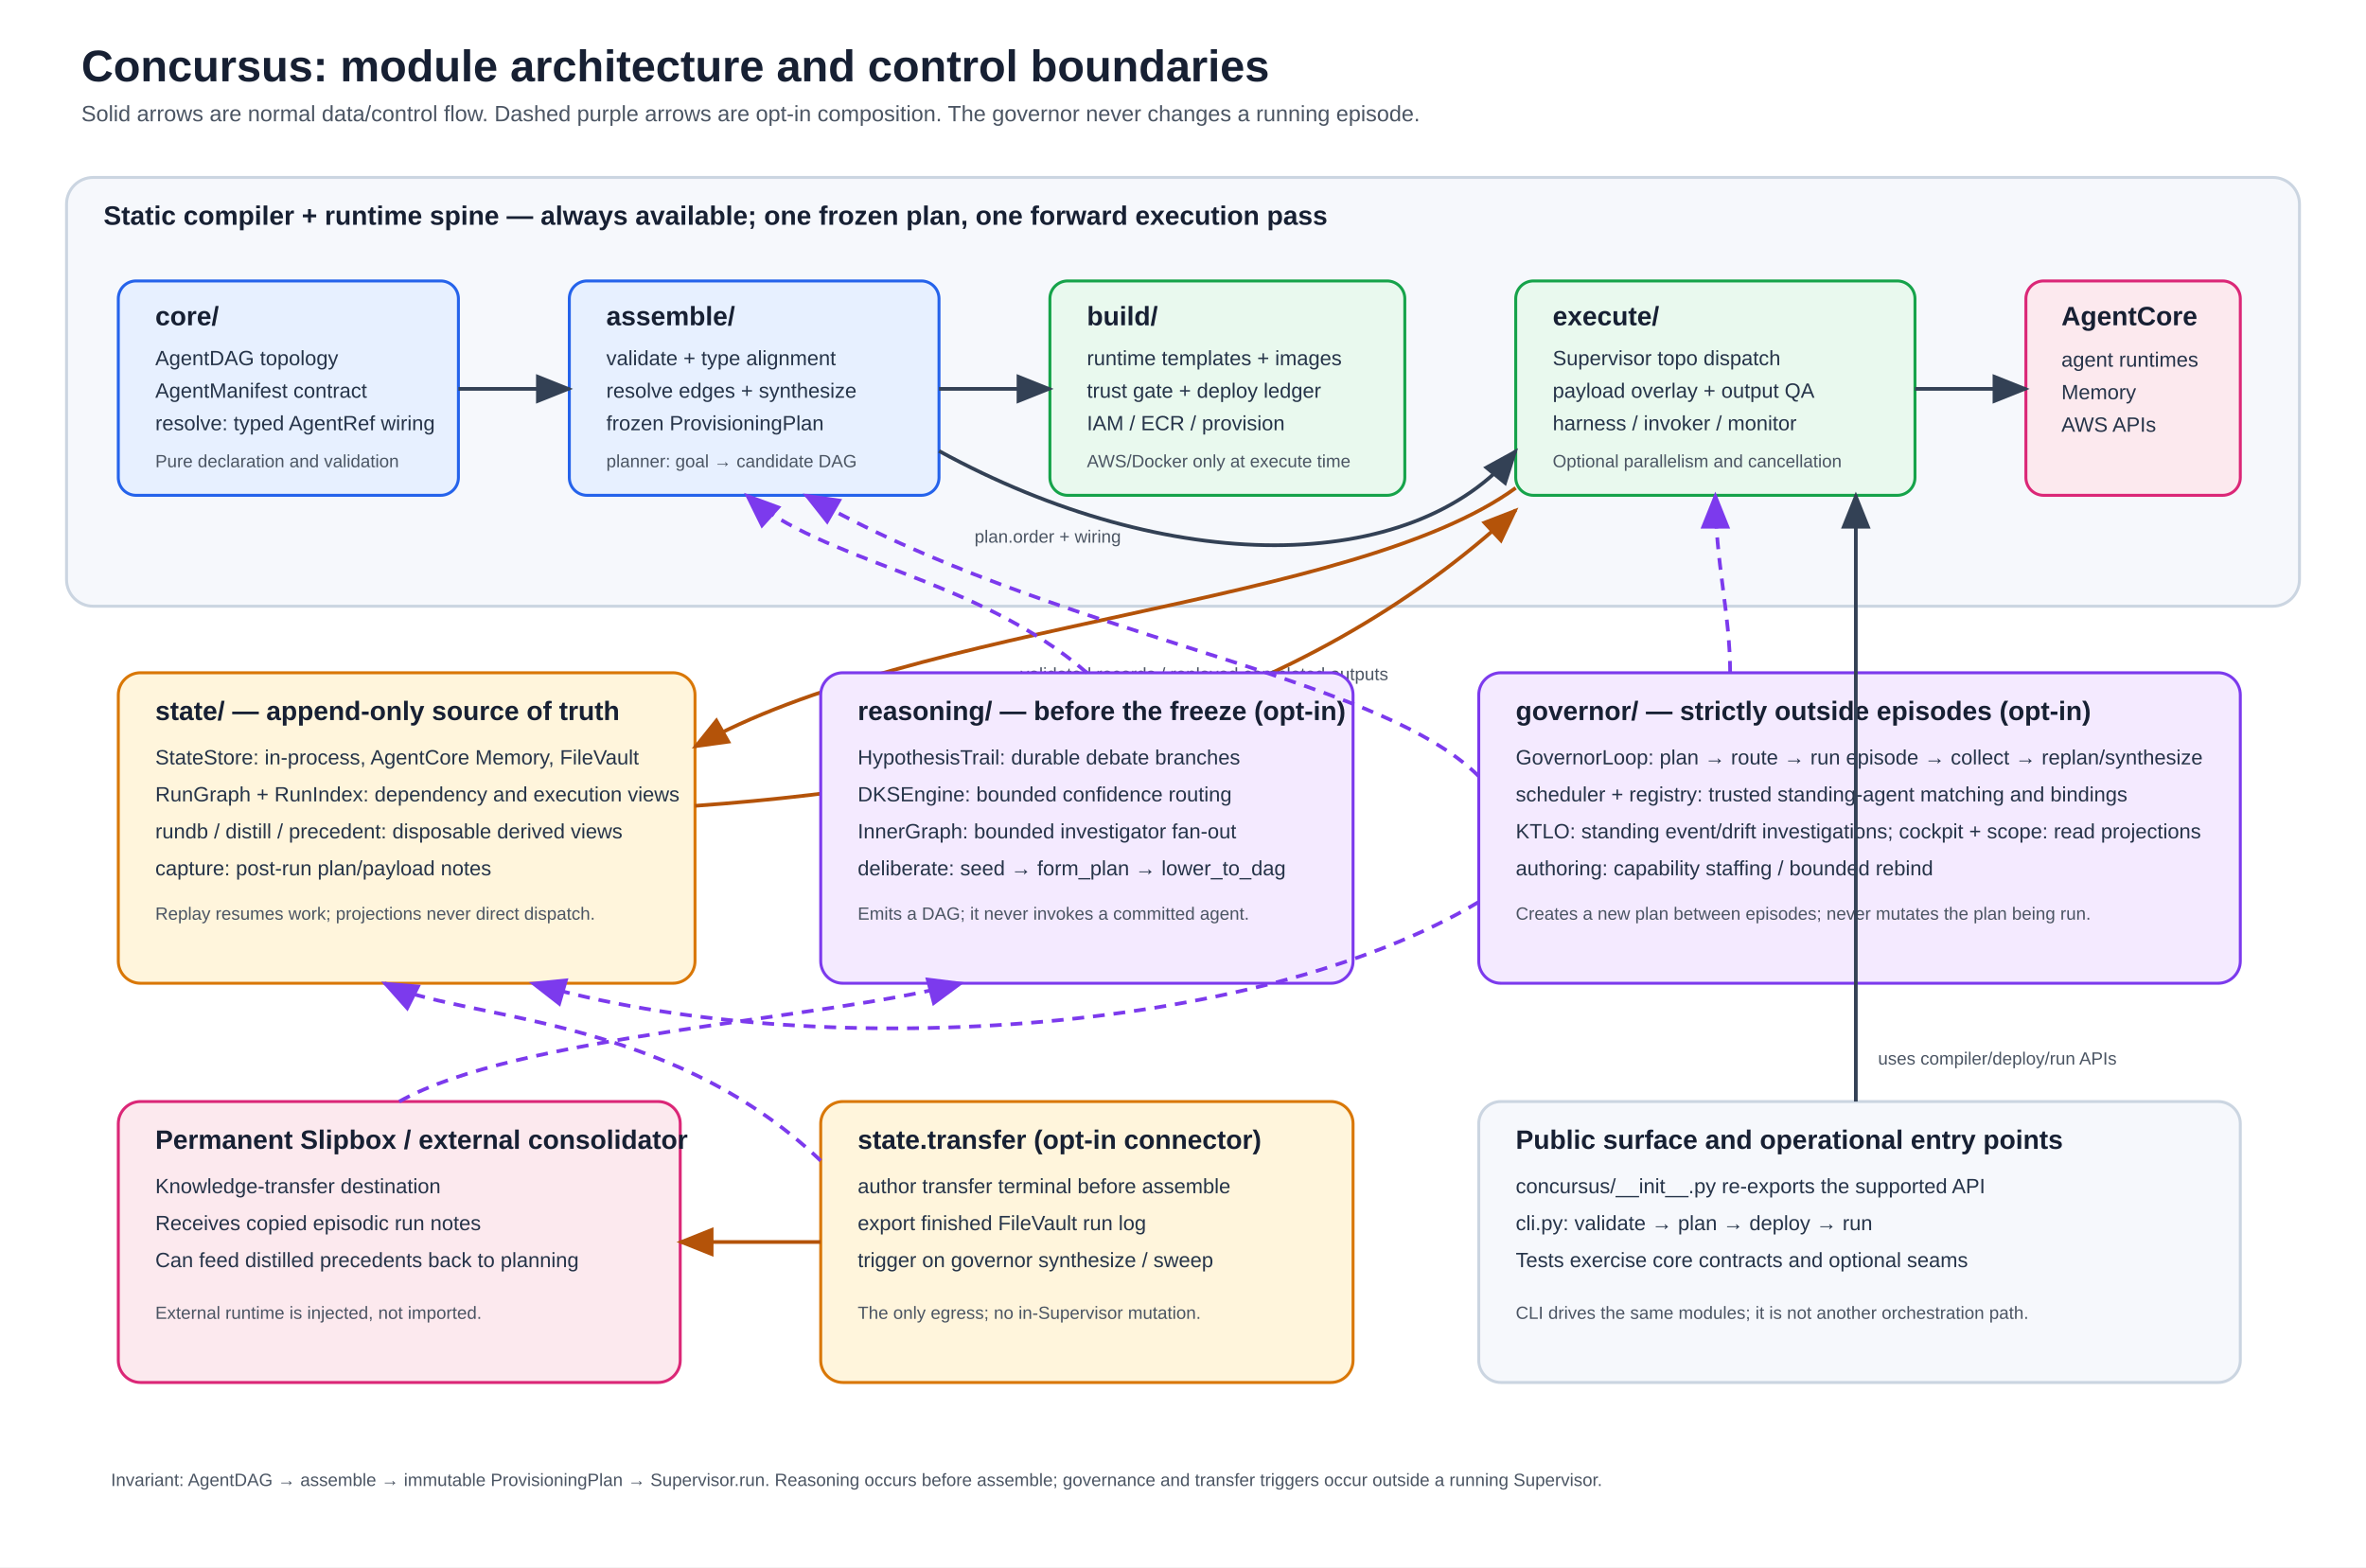
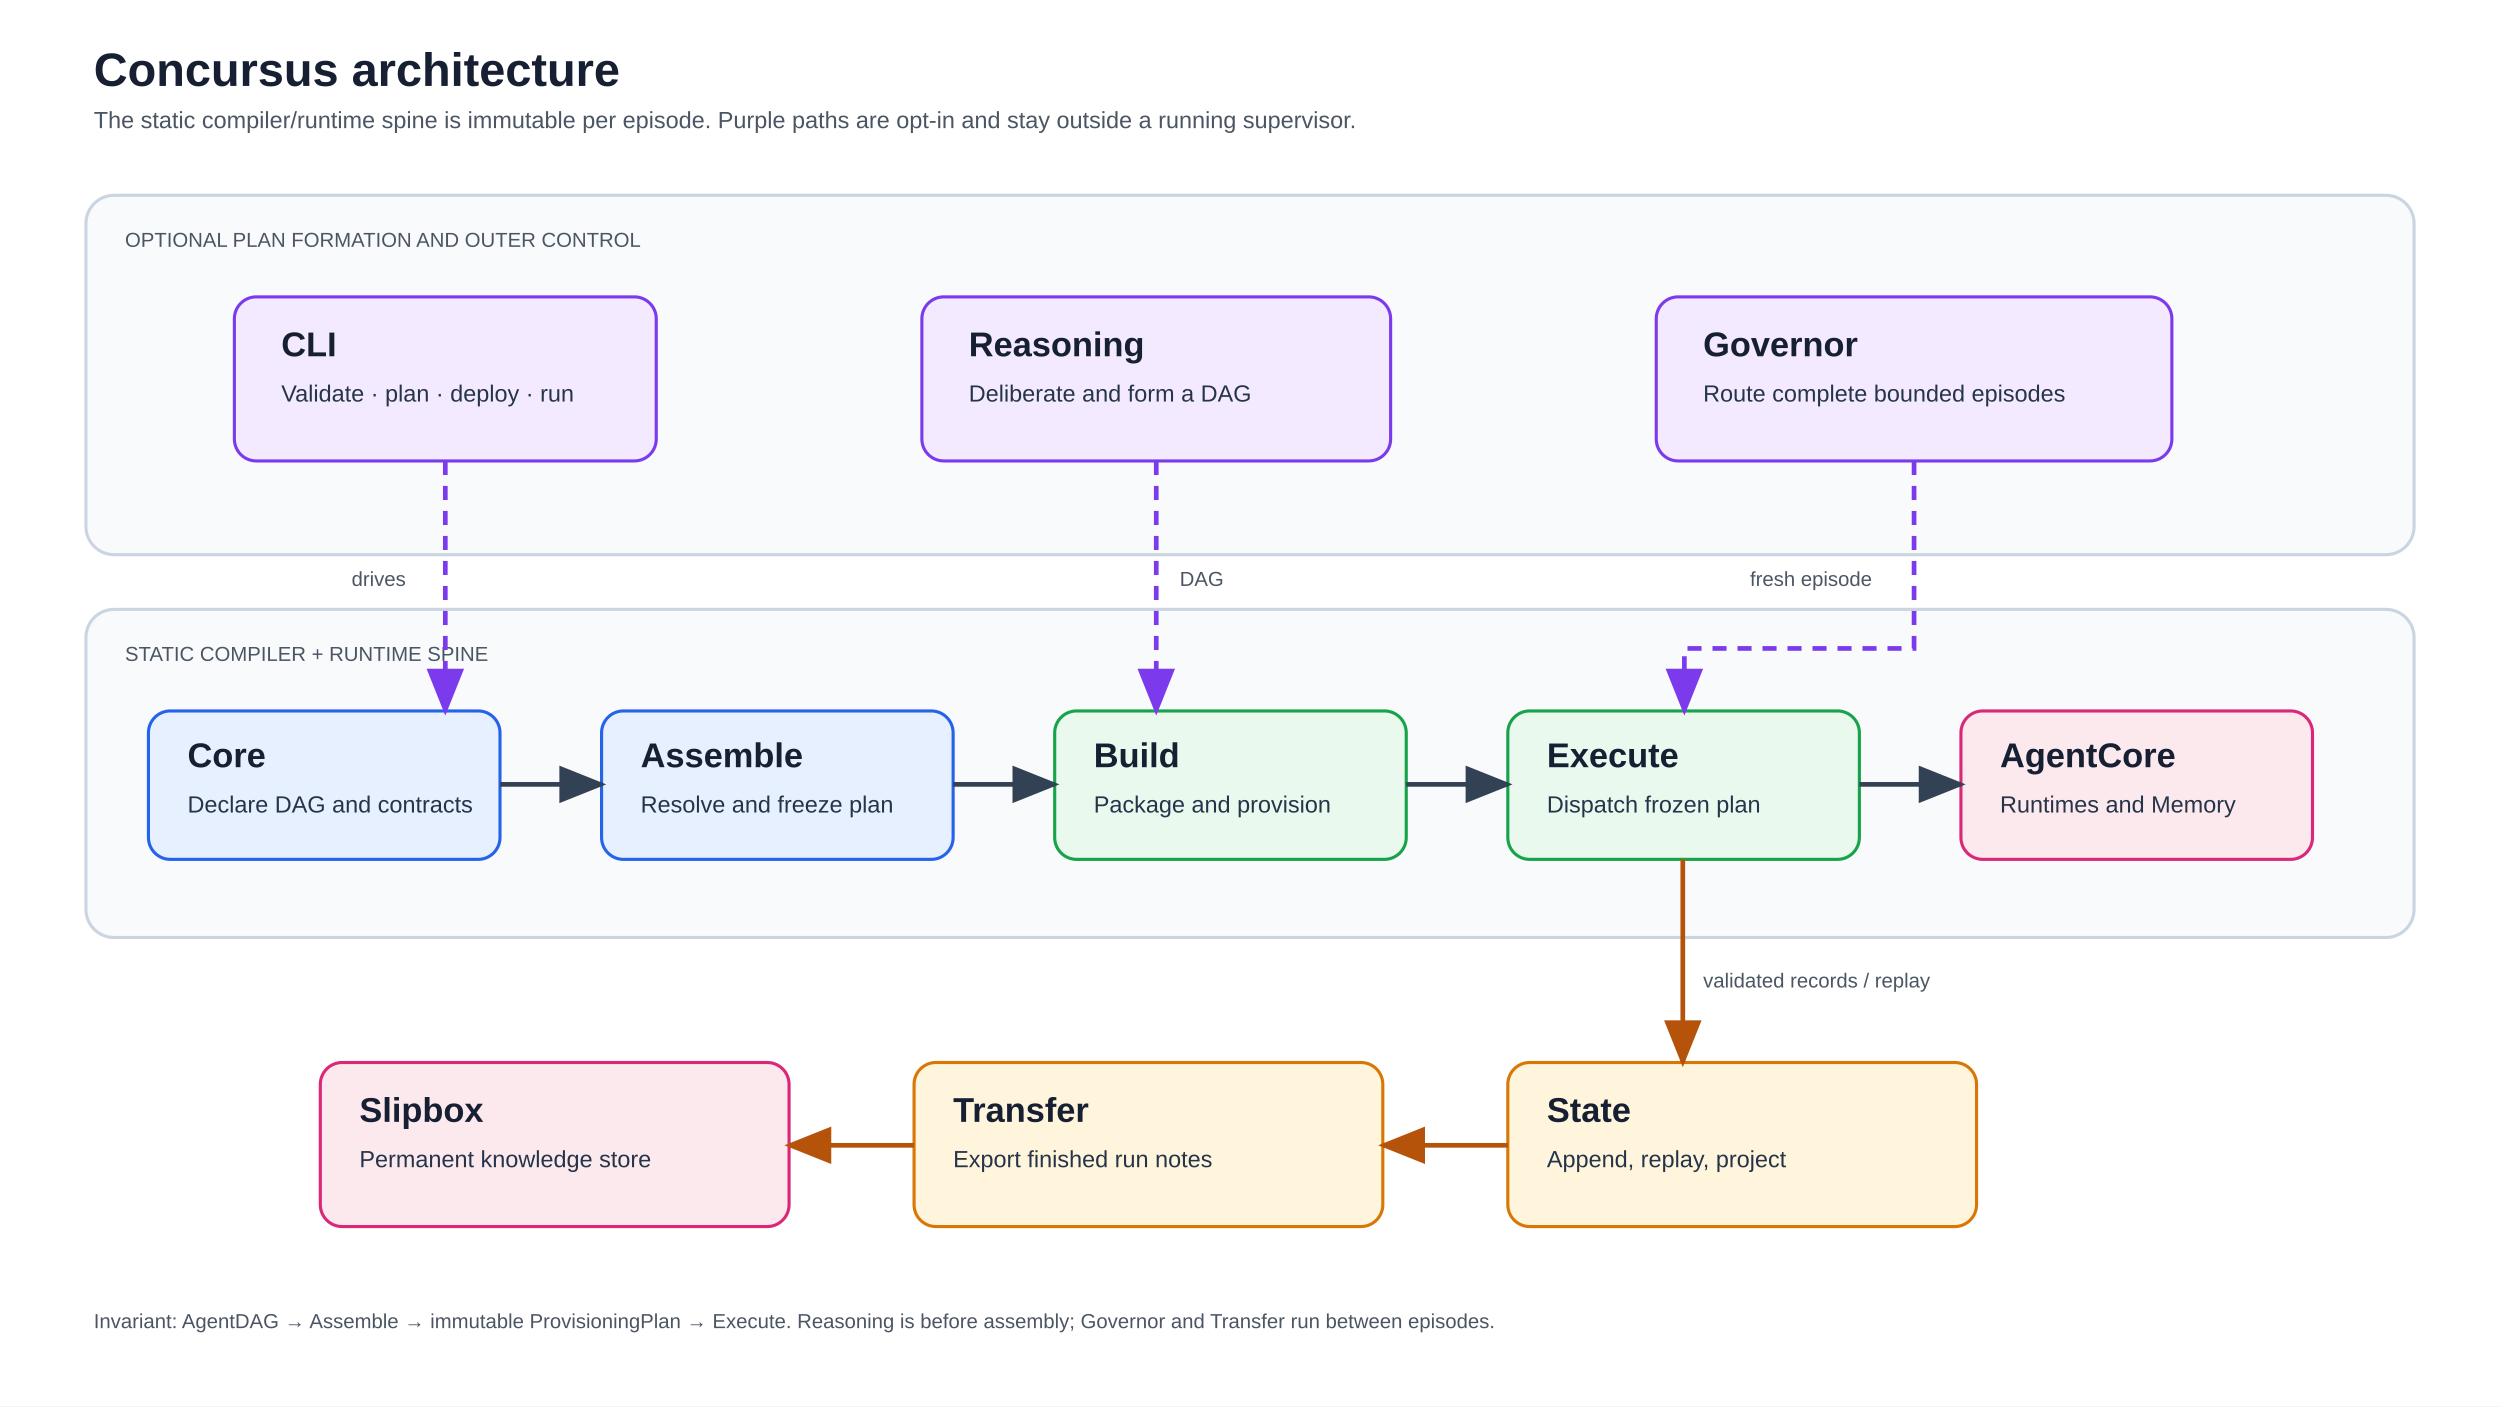
- <svg xmlns="http://www.w3.org/2000/svg" width="1600" height="1060" viewBox="0 0 1600 1060" role="img" aria-labelledby="title desc">
+ <svg xmlns="http://www.w3.org/2000/svg" width="1600" height="900" viewBox="0 0 1600 900" role="img" aria-labelledby="title desc">
  <defs>
    <style>
-       .title{font:700 30px Arial,sans-serif;fill:#172033}.subtitle{font:15px Arial,sans-serif;fill:#4b5563}.label{font:700 18px Arial,sans-serif;fill:#172033}.copy{font:14px Arial,sans-serif;fill:#263449}.small{font:12px Arial,sans-serif;fill:#4b5563}.band{fill:#f6f8fc;stroke:#cbd5e1;stroke-width:2}.core{fill:#e7f0ff;stroke:#2563eb;stroke-width:2}.runtime{fill:#e9f9ee;stroke:#16a34a;stroke-width:2}.state{fill:#fff5dc;stroke:#d97706;stroke-width:2}.optional{fill:#f4eaff;stroke:#7c3aed;stroke-width:2}.external{fill:#fce9ee;stroke:#db2777;stroke-width:2}.arrow{fill:none;stroke:#334155;stroke-width:2.5;marker-end:url(#head)}.optarrow{fill:none;stroke:#7c3aed;stroke-width:2.5;stroke-dasharray:8 6;marker-end:url(#opthead)}.statearrow{fill:none;stroke:#b45309;stroke-width:2.5;marker-end:url(#statehead)}
+       .title{font:700 30px Arial,sans-serif;fill:#172033}.subtitle{font:15px Arial,sans-serif;fill:#4b5563}.name{font:700 22px Arial,sans-serif;fill:#172033}.role{font:15px Arial,sans-serif;fill:#263449}.note{font:13px Arial,sans-serif;fill:#4b5563}.band{fill:#f8fafc;stroke:#cbd5e1;stroke-width:2}.core{fill:#e7f0ff;stroke:#2563eb;stroke-width:2}.runtime{fill:#e9f9ee;stroke:#16a34a;stroke-width:2}.state{fill:#fff5dc;stroke:#d97706;stroke-width:2}.optional{fill:#f4eaff;stroke:#7c3aed;stroke-width:2}.external{fill:#fce9ee;stroke:#db2777;stroke-width:2}.arrow{fill:none;stroke:#334155;stroke-width:3;marker-end:url(#head)}.statearrow{fill:none;stroke:#b45309;stroke-width:3;marker-end:url(#statehead)}.optarrow{fill:none;stroke:#7c3aed;stroke-width:3;stroke-dasharray:9 7;marker-end:url(#opthead)}
    </style>
    <marker id="head" markerWidth="10" markerHeight="8" refX="9" refY="4" orient="auto">
      <path d="M0,0 L10,4 L0,8 Z" fill="#334155" />
    </marker>
+     <marker id="statehead" markerWidth="10" markerHeight="8" refX="9" refY="4" orient="auto">
+       <path d="M0,0 L10,4 L0,8 Z" fill="#b45309" />
+     </marker>
    <marker id="opthead" markerWidth="10" markerHeight="8" refX="9" refY="4" orient="auto">
      <path d="M0,0 L10,4 L0,8 Z" fill="#7c3aed" />
    </marker>
-     <marker id="statehead" markerWidth="10" markerHeight="8" refX="9" refY="4" orient="auto">
-       <path d="M0,0 L10,4 L0,8 Z" fill="#b45309" />
-     </marker>
  </defs>
-   <rect width="1600" height="1060" fill="white" />
-   <text x="55" y="55" class="title">Concursus: module architecture and control boundaries</text>
-   <text x="55" y="82" class="subtitle">Solid arrows are normal data/control flow. Dashed purple arrows are opt-in composition. The governor never changes a running episode.</text>
-   <rect x="45" y="120" width="1510" height="290" rx="18" class="band" />
-   <text x="70" y="152" class="label">Static compiler + runtime spine — always available; one frozen plan, one forward execution pass</text>
-   <rect x="80" y="190" width="230" height="145" rx="12" class="core" />
-   <text x="105" y="220" class="label">core/</text>
-   <text x="105" y="247" class="copy">AgentDAG topology</text>
-   <text x="105" y="269" class="copy">AgentManifest contract</text>
-   <text x="105" y="291" class="copy">resolve: typed AgentRef wiring</text>
-   <text x="105" y="316" class="small">Pure declaration and validation</text>
-   <rect x="385" y="190" width="250" height="145" rx="12" class="core" />
-   <text x="410" y="220" class="label">assemble/</text>
-   <text x="410" y="247" class="copy">validate + type alignment</text>
-   <text x="410" y="269" class="copy">resolve edges + synthesize</text>
-   <text x="410" y="291" class="copy">frozen ProvisioningPlan</text>
-   <text x="410" y="316" class="small">planner: goal → candidate DAG</text>
-   <rect x="710" y="190" width="240" height="145" rx="12" class="runtime" />
-   <text x="735" y="220" class="label">build/</text>
-   <text x="735" y="247" class="copy">runtime templates + images</text>
-   <text x="735" y="269" class="copy">trust gate + deploy ledger</text>
-   <text x="735" y="291" class="copy">IAM / ECR / provision</text>
-   <text x="735" y="316" class="small">AWS/Docker only at execute time</text>
-   <rect x="1025" y="190" width="270" height="145" rx="12" class="runtime" />
-   <text x="1050" y="220" class="label">execute/</text>
-   <text x="1050" y="247" class="copy">Supervisor topo dispatch</text>
-   <text x="1050" y="269" class="copy">payload overlay + output QA</text>
-   <text x="1050" y="291" class="copy">harness / invoker / monitor</text>
-   <text x="1050" y="316" class="small">Optional parallelism and cancellation</text>
-   <rect x="1370" y="190" width="145" height="145" rx="12" class="external" />
-   <text x="1394" y="220" class="label">AgentCore</text>
-   <text x="1394" y="248" class="copy">agent runtimes</text>
-   <text x="1394" y="270" class="copy">Memory</text>
-   <text x="1394" y="292" class="copy">AWS APIs</text>
-   <path d="M310 263 H385" class="arrow" />
-   <path d="M635 263 H710" class="arrow" />
-   <path d="M635 305 C790 390,955 390,1025 305" class="arrow" />
-   <path d="M1295 263 H1370" class="arrow" />
-   <text x="659" y="367" class="small">plan.order + wiring</text>
-   <rect x="80" y="455" width="390" height="210" rx="15" class="state" />
-   <text x="105" y="487" class="label">state/ — append-only source of truth</text>
-   <text x="105" y="517" class="copy">StateStore: in-process, AgentCore Memory, FileVault</text>
-   <text x="105" y="542" class="copy">RunGraph + RunIndex: dependency and execution views</text>
-   <text x="105" y="567" class="copy">rundb / distill / precedent: disposable derived views</text>
-   <text x="105" y="592" class="copy">capture: post-run plan/payload notes</text>
-   <text x="105" y="622" class="small">Replay resumes work; projections never direct dispatch.</text>
-   <path d="M1025 330 C915 410,620 420,470 505" class="statearrow" />
-   <path d="M470 545 C680 530,880 480,1025 345" class="statearrow" />
-   <text x="690" y="460" class="small">validated records / replayed completed outputs</text>
-   <rect x="555" y="455" width="360" height="210" rx="15" class="optional" />
-   <text x="580" y="487" class="label">reasoning/ — before the freeze (opt-in)</text>
-   <text x="580" y="517" class="copy">HypothesisTrail: durable debate branches</text>
-   <text x="580" y="542" class="copy">DKSEngine: bounded confidence routing</text>
-   <text x="580" y="567" class="copy">InnerGraph: bounded investigator fan-out</text>
-   <text x="580" y="592" class="copy">deliberate: seed → form_plan → lower_to_dag</text>
-   <text x="580" y="622" class="small">Emits a DAG; it never invokes a committed agent.</text>
-   <path d="M735 455 C660 390,555 380,505 335" class="optarrow" />
-   <rect x="1000" y="455" width="515" height="210" rx="15" class="optional" />
-   <text x="1025" y="487" class="label">governor/ — strictly outside episodes (opt-in)</text>
-   <text x="1025" y="517" class="copy">GovernorLoop: plan → route → run episode → collect → replan/synthesize</text>
-   <text x="1025" y="542" class="copy">scheduler + registry: trusted standing-agent matching and bindings</text>
-   <text x="1025" y="567" class="copy">KTLO: standing event/drift investigations; cockpit + scope: read projections</text>
-   <text x="1025" y="592" class="copy">authoring: capability staffing / bounded rebind</text>
-   <text x="1025" y="622" class="small">Creates a new plan between episodes; never mutates the plan being run.</text>
-   <path d="M1000 525 C930 455,710 430,545 335" class="optarrow" />
-   <path d="M1170 455 C1170 415,1160 380,1160 335" class="optarrow" />
-   <path d="M1000 610 C850 700,550 720,360 665" class="optarrow" />
-   <rect x="80" y="745" width="380" height="190" rx="15" class="external" />
-   <text x="105" y="777" class="label">Permanent Slipbox / external consolidator</text>
-   <text x="105" y="807" class="copy">Knowledge-transfer destination</text>
-   <text x="105" y="832" class="copy">Receives copied episodic run notes</text>
-   <text x="105" y="857" class="copy">Can feed distilled precedents back to planning</text>
-   <text x="105" y="892" class="small">External runtime is injected, not imported.</text>
-   <rect x="555" y="745" width="360" height="190" rx="15" class="state" />
-   <text x="580" y="777" class="label">state.transfer (opt-in connector)</text>
-   <text x="580" y="807" class="copy">author transfer terminal before assemble</text>
-   <text x="580" y="832" class="copy">export finished FileVault run log</text>
-   <text x="580" y="857" class="copy">trigger on governor synthesize / sweep</text>
-   <text x="580" y="892" class="small">The only egress; no in-Supervisor mutation.</text>
-   <path d="M555 840 H460" class="statearrow" />
-   <path d="M555 785 C450 685,310 690,260 665" class="optarrow" />
-   <path d="M270 745 C350 700,555 690,650 665" class="optarrow" />
-   <rect x="1000" y="745" width="515" height="190" rx="15" class="band" />
-   <text x="1025" y="777" class="label">Public surface and operational entry points</text>
-   <text x="1025" y="807" class="copy">concursus/__init__.py re-exports the supported API</text>
-   <text x="1025" y="832" class="copy">cli.py: validate → plan → deploy → run</text>
-   <text x="1025" y="857" class="copy">Tests exercise core contracts and optional seams</text>
-   <text x="1025" y="892" class="small">CLI drives the same modules; it is not another orchestration path.</text>
-   <path d="M1255 745 V335" class="arrow" />
-   <text x="1270" y="720" class="small">uses compiler/deploy/run APIs</text>
-   <text x="75" y="1005" class="small">Invariant: AgentDAG → assemble → immutable ProvisioningPlan → Supervisor.run. Reasoning occurs before assemble; governance and transfer triggers occur outside a running Supervisor.</text>
+   <rect width="1600" height="900" fill="white" />
+   <text x="60" y="55" class="title">Concursus architecture</text>
+   <text x="60" y="82" class="subtitle">The static compiler/runtime spine is immutable per episode. Purple paths are opt-in and stay outside a running supervisor.</text>
+   <rect x="55" y="125" width="1490" height="230" rx="18" class="band" />
+   <text x="80" y="158" class="note">OPTIONAL PLAN FORMATION AND OUTER CONTROL</text>
+   <rect x="150" y="190" width="270" height="105" rx="14" class="optional" />
+   <text x="180" y="228" class="name">CLI</text>
+   <text x="180" y="257" class="role">Validate · plan · deploy · run</text>
+   <rect x="590" y="190" width="300" height="105" rx="14" class="optional" />
+   <text x="620" y="228" class="name">Reasoning</text>
+   <text x="620" y="257" class="role">Deliberate and form a DAG</text>
+   <rect x="1060" y="190" width="330" height="105" rx="14" class="optional" />
+   <text x="1090" y="228" class="name">Governor</text>
+   <text x="1090" y="257" class="role">Route complete bounded episodes</text>
+   <rect x="55" y="390" width="1490" height="210" rx="18" class="band" />
+   <text x="80" y="423" class="note">STATIC COMPILER + RUNTIME SPINE</text>
+   <rect x="95" y="455" width="225" height="95" rx="14" class="core" />
+   <text x="120" y="491" class="name">Core</text>
+   <text x="120" y="520" class="role">Declare DAG and contracts</text>
+   <rect x="385" y="455" width="225" height="95" rx="14" class="core" />
+   <text x="410" y="491" class="name">Assemble</text>
+   <text x="410" y="520" class="role">Resolve and freeze plan</text>
+   <rect x="675" y="455" width="225" height="95" rx="14" class="runtime" />
+   <text x="700" y="491" class="name">Build</text>
+   <text x="700" y="520" class="role">Package and provision</text>
+   <rect x="965" y="455" width="225" height="95" rx="14" class="runtime" />
+   <text x="990" y="491" class="name">Execute</text>
+   <text x="990" y="520" class="role">Dispatch frozen plan</text>
+   <rect x="1255" y="455" width="225" height="95" rx="14" class="external" />
+   <text x="1280" y="491" class="name">AgentCore</text>
+   <text x="1280" y="520" class="role">Runtimes and Memory</text>
+   <path d="M320 502 H385" class="arrow" />
+   <path d="M610 502 H675" class="arrow" />
+   <path d="M900 502 H965" class="arrow" />
+   <path d="M1190 502 H1255" class="arrow" />
+   <rect x="965" y="680" width="300" height="105" rx="14" class="state" />
+   <text x="990" y="718" class="name">State</text>
+   <text x="990" y="747" class="role">Append, replay, project</text>
+   <rect x="585" y="680" width="300" height="105" rx="14" class="state" />
+   <text x="610" y="718" class="name">Transfer</text>
+   <text x="610" y="747" class="role">Export finished run notes</text>
+   <rect x="205" y="680" width="300" height="105" rx="14" class="external" />
+   <text x="230" y="718" class="name">Slipbox</text>
+   <text x="230" y="747" class="role">Permanent knowledge store</text>
+   <path d="M1077 550 V680" class="statearrow" />
+   <path d="M965 733 H885" class="statearrow" />
+   <path d="M585 733 H505" class="statearrow" />
+   <text x="1090" y="632" class="note">validated records / replay</text>
+   <path d="M285 295 V455" class="optarrow" />
+   <path d="M740 295 V455" class="optarrow" />
+   <path d="M1225 295 V415 H1078 V455" class="optarrow" />
+   <text x="225" y="375" class="note">drives</text>
+   <text x="755" y="375" class="note">DAG</text>
+   <text x="1120" y="375" class="note">fresh episode</text>
+   <text x="60" y="850" class="note">Invariant: AgentDAG → Assemble → immutable ProvisioningPlan → Execute. Reasoning is before assembly; Governor and Transfer run between episodes.</text>
</svg>
